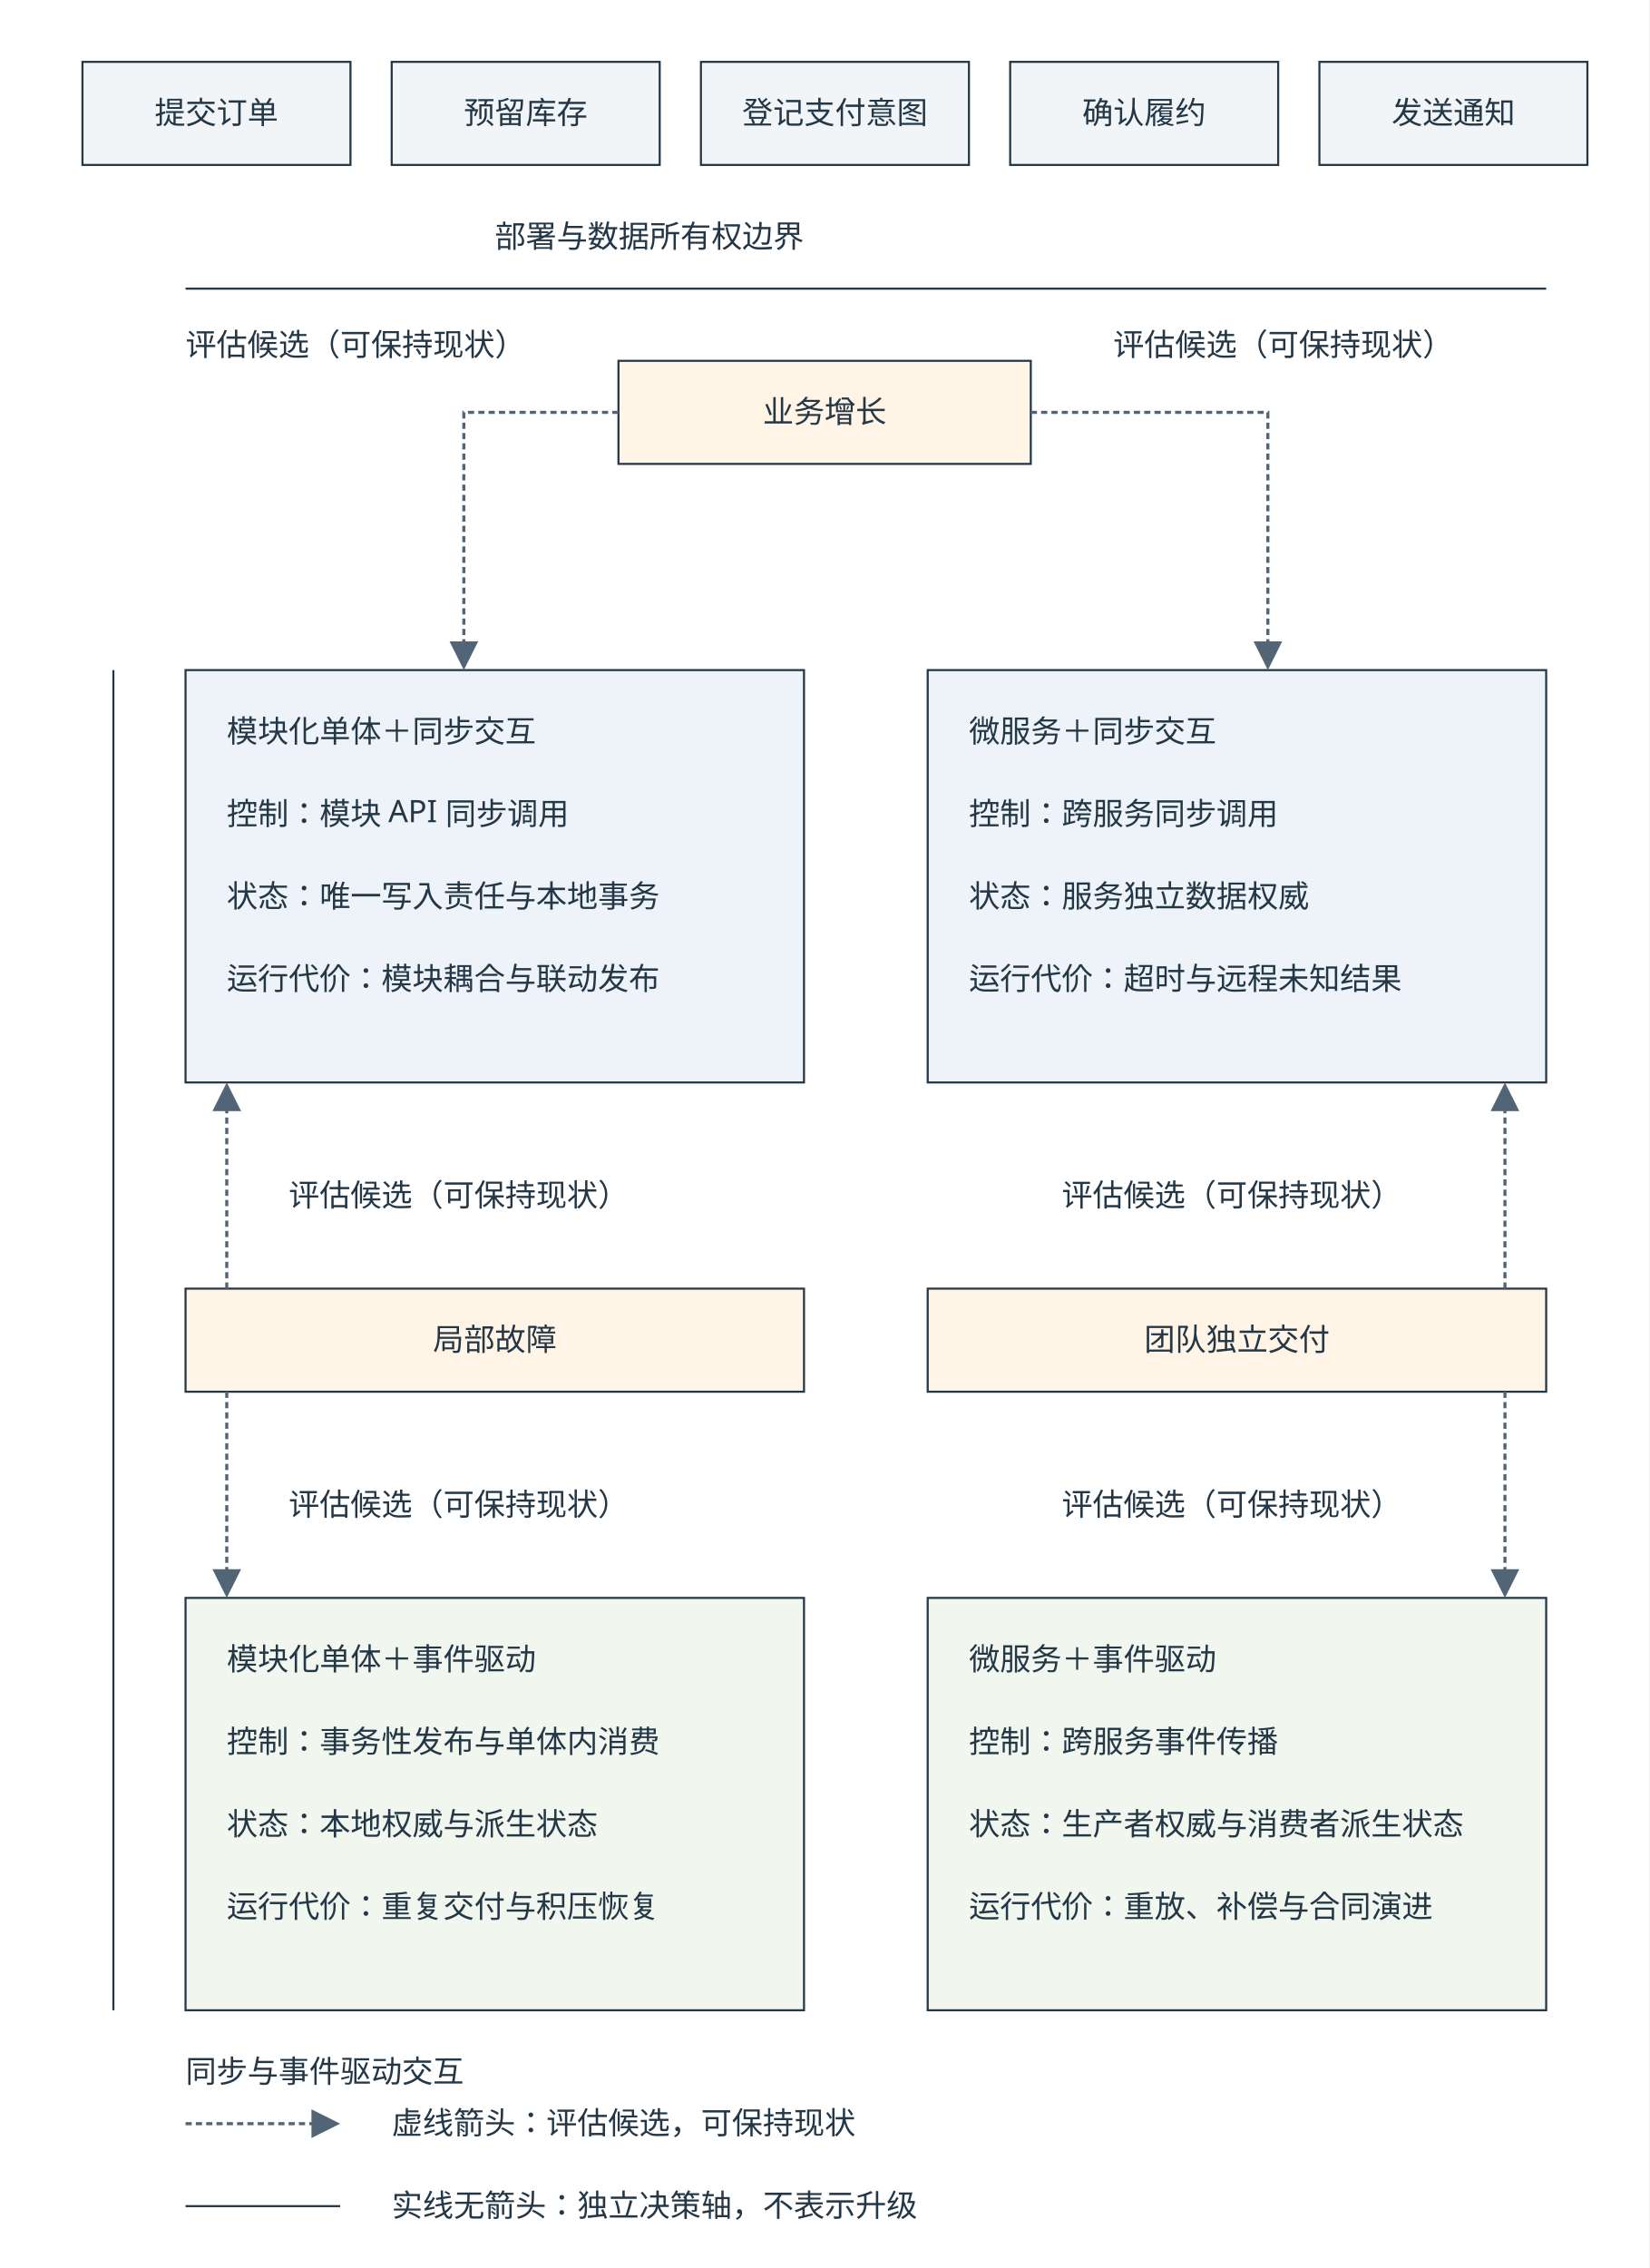
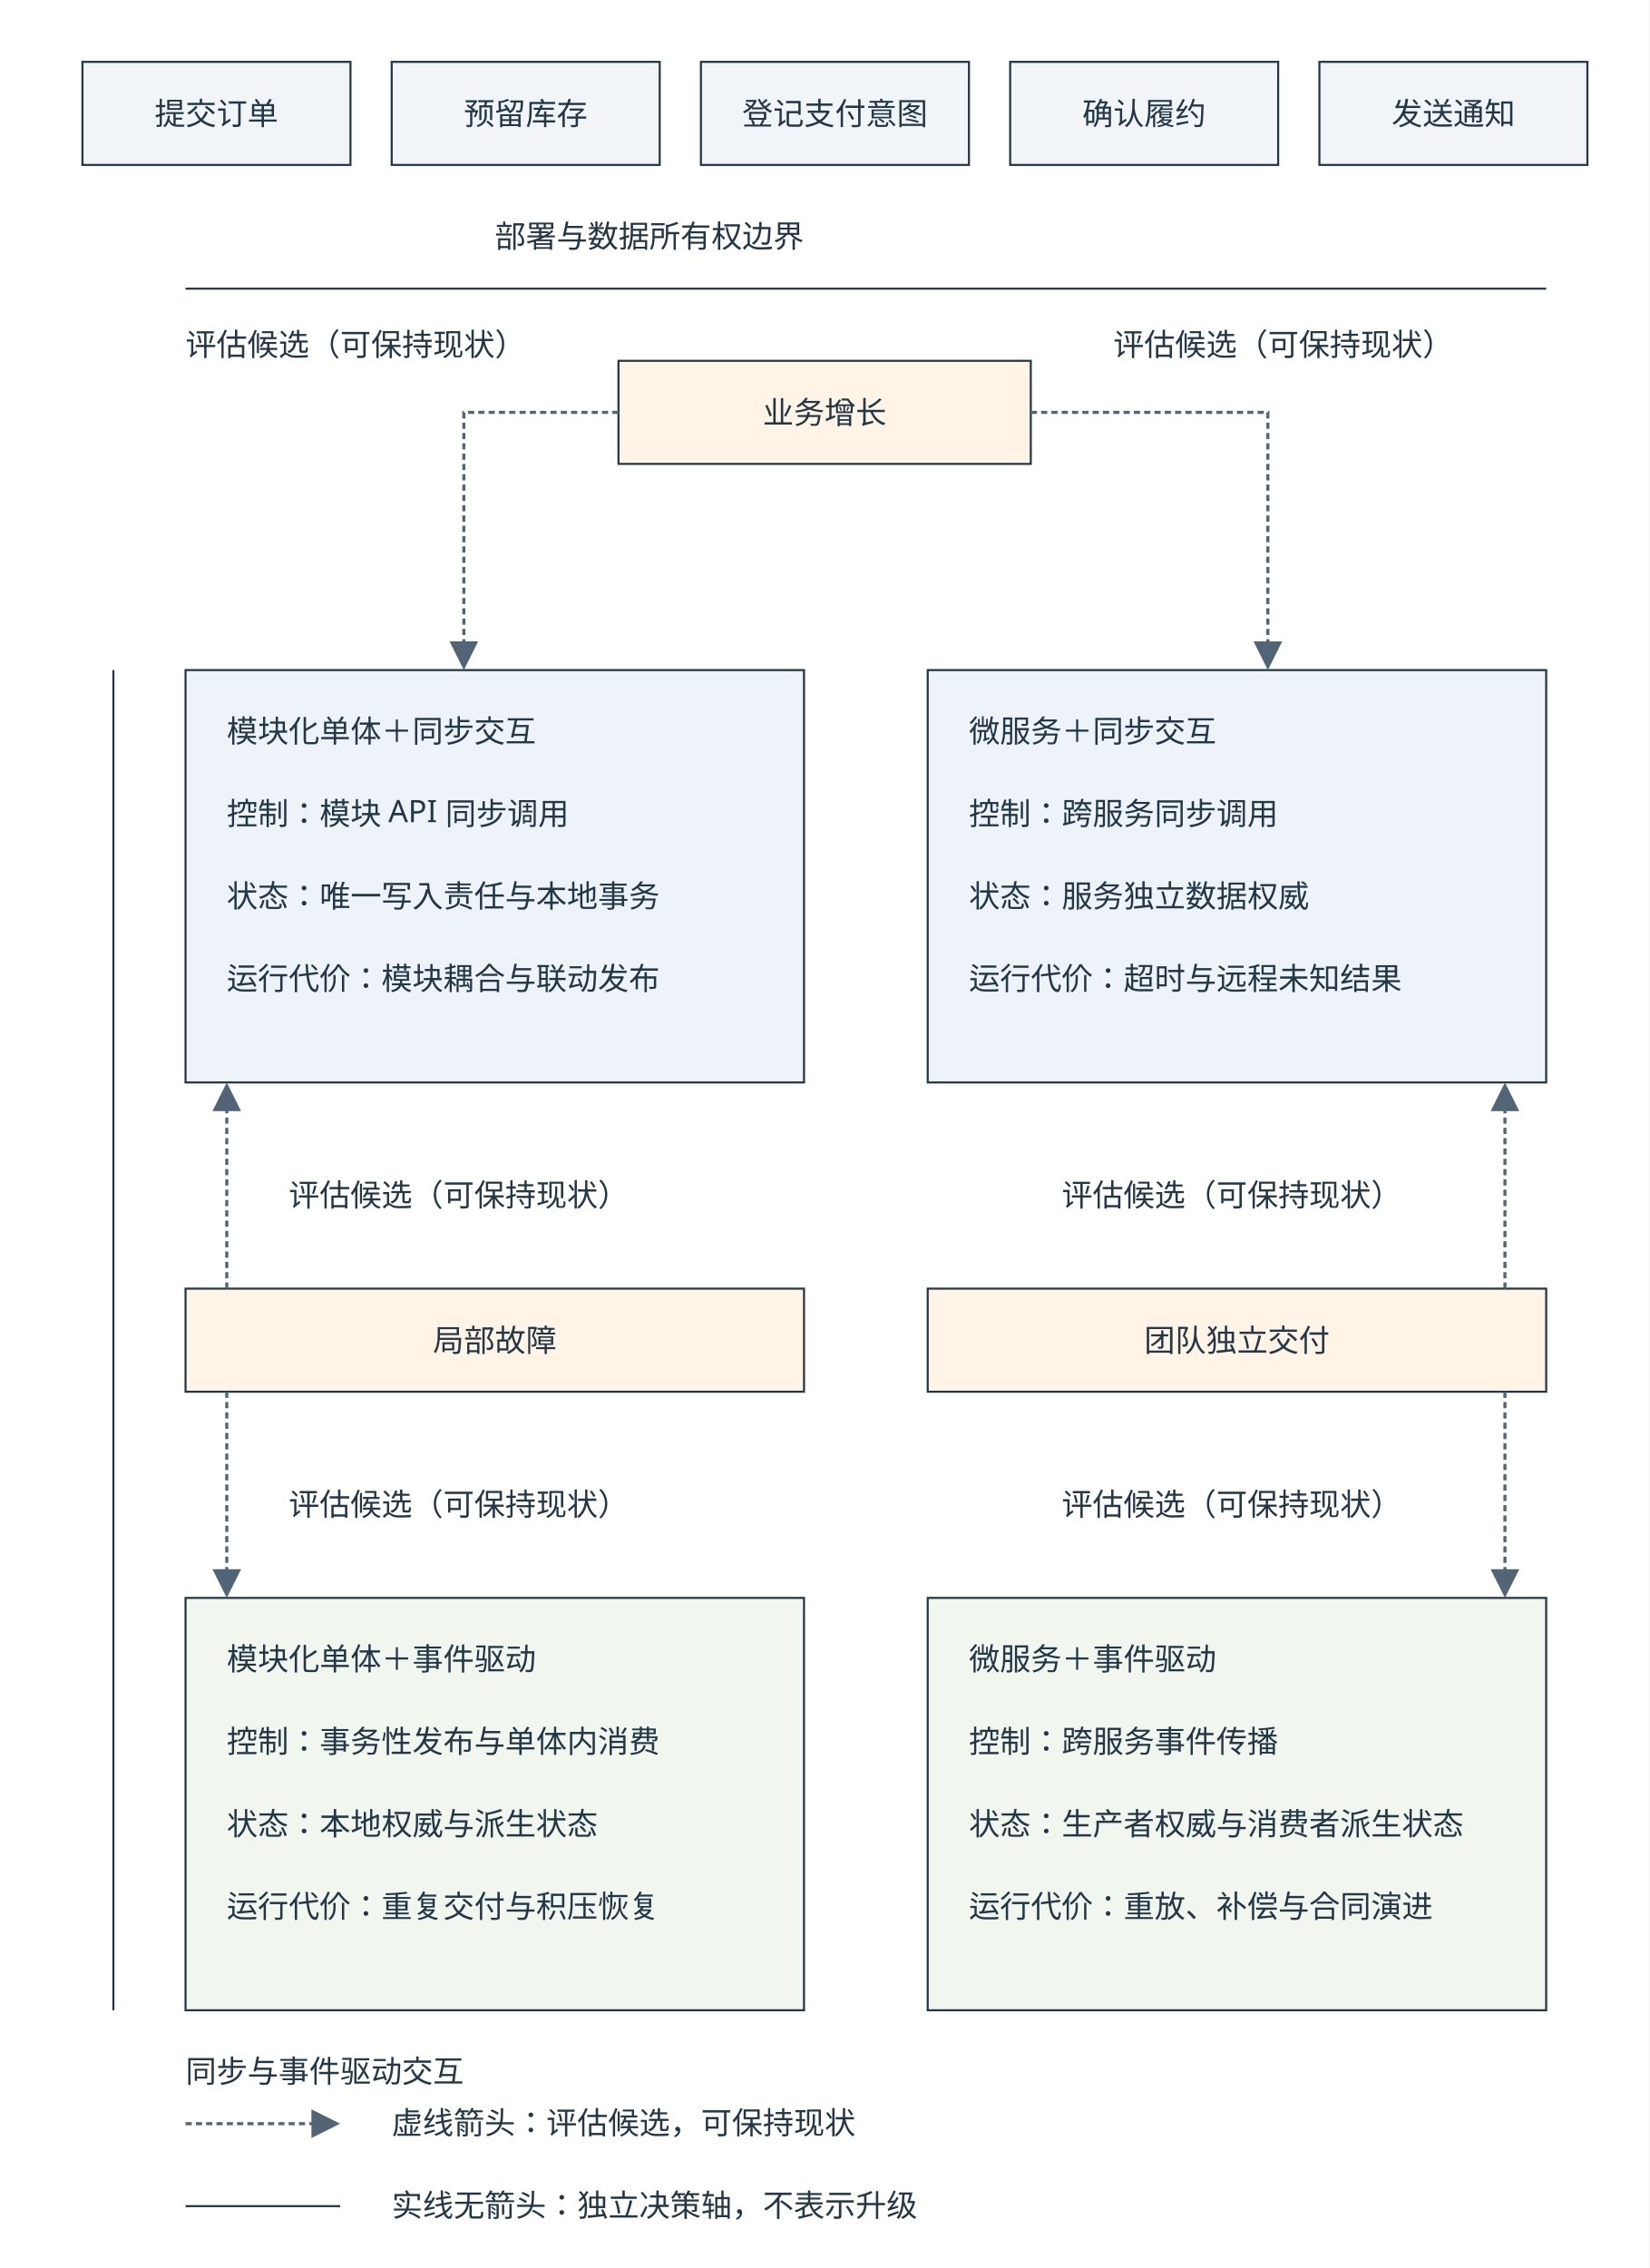
<svg xmlns="http://www.w3.org/2000/svg" viewBox="0 0 1600 2200" role="img" aria-labelledby="sty14-title sty14-desc" data-illustration-id="src-atlas-sty14-architecture-choice-matrix" data-original-illustration="true" font-family="PingFang SC, Microsoft YaHei, sans-serif">
  <rect data-canvas="true" x="0" y="0" width="1600" height="2200" fill="#FFFFFF" opacity="1" />
  <defs>
    <marker id="evaluation-arrow" data-marker-role="pressure-evaluation" markerUnits="userSpaceOnUse" markerWidth="27.854" markerHeight="27.854" viewBox="0 0 27.854 27.854" refX="27.854" refY="13.927" orient="auto" preserveAspectRatio="none">
      <path d="M 24.5 13.927 L 1.5 2.427 L 1.5 25.427 Z" fill="#526577" stroke="#526577" stroke-width="3" stroke-linejoin="miter" />
    </marker>
  </defs>
  <g data-axis-id="axis-deployment" data-label="部署与数据所有权边界">
    <line x1="180" y1="280" x2="1500" y2="280" stroke="#233747" stroke-width="2" />
    <text x="480" y="240" font-size="30" fill="#233747" stroke="none">部署与数据所有权边界</text>
  </g>
  <g data-axis-id="axis-interaction" data-label="同步与事件驱动交互">
    <line x1="110" y1="650" x2="110" y2="1950" stroke="#233747" stroke-width="2" />
    <text x="180" y="2020" font-size="30" fill="#233747" stroke="none">同步与事件驱动交互</text>
  </g>
  <g data-capability-id="capability-submit-order" data-label="提交订单">
    <rect x="80" y="60" width="260" height="100" fill="#F1F5F7" stroke="#233747" stroke-width="2" />
-     <text x="210" y="120" font-size="30" fill="#233747" stroke="none" text-anchor="middle">提交订单</text>
+     <text x="210" y="121" font-size="30" fill="#233747" stroke="none" text-anchor="middle">提交订单</text>
  </g>
  <g data-capability-id="capability-reserve-inventory" data-label="预留库存">
    <rect x="380" y="60" width="260" height="100" fill="#F1F5F7" stroke="#233747" stroke-width="2" />
-     <text x="510" y="120" font-size="30" fill="#233747" stroke="none" text-anchor="middle">预留库存</text>
+     <text x="510" y="121" font-size="30" fill="#233747" stroke="none" text-anchor="middle">预留库存</text>
  </g>
  <g data-capability-id="capability-record-payment-intent" data-label="登记支付意图">
    <rect x="680" y="60" width="260" height="100" fill="#F1F5F7" stroke="#233747" stroke-width="2" />
-     <text x="810" y="120" font-size="30" fill="#233747" stroke="none" text-anchor="middle">登记支付意图</text>
+     <text x="810" y="121" font-size="30" fill="#233747" stroke="none" text-anchor="middle">登记支付意图</text>
  </g>
  <g data-capability-id="capability-confirm-fulfillment" data-label="确认履约">
    <rect x="980" y="60" width="260" height="100" fill="#F1F5F7" stroke="#233747" stroke-width="2" />
-     <text x="1110" y="120" font-size="30" fill="#233747" stroke="none" text-anchor="middle">确认履约</text>
+     <text x="1110" y="121" font-size="30" fill="#233747" stroke="none" text-anchor="middle">确认履约</text>
  </g>
  <g data-capability-id="capability-send-notification" data-label="发送通知">
    <rect x="1280" y="60" width="260" height="100" fill="#F1F5F7" stroke="#233747" stroke-width="2" />
-     <text x="1410" y="120" font-size="30" fill="#233747" stroke="none" text-anchor="middle">发送通知</text>
+     <text x="1410" y="121" font-size="30" fill="#233747" stroke="none" text-anchor="middle">发送通知</text>
  </g>
  <g data-quadrant-id="quadrant-monolith-sync" data-label="模块化单体＋同步交互">
    <rect x="180" y="650" width="600" height="400" fill="#EDF3F8" stroke="#233747" stroke-width="2" />
    <text x="220" y="720" font-size="30" fill="#233747" stroke="none" text-anchor="start">模块化单体＋同步交互</text>
    <text x="220" y="800" font-size="30" fill="#233747" stroke="none" data-text-role="control">控制：模块 API 同步调用</text>
    <text x="220" y="880" font-size="30" fill="#233747" stroke="none" data-text-role="state">状态：唯一写入责任与本地事务</text>
    <text x="220" y="960" font-size="30" fill="#233747" stroke="none" data-text-role="cost">运行代价：模块耦合与联动发布</text>
  </g>
  <g data-quadrant-id="quadrant-monolith-event" data-label="模块化单体＋事件驱动">
    <rect x="180" y="1550" width="600" height="400" fill="#F1F6EE" stroke="#233747" stroke-width="2" />
    <text x="220" y="1620" font-size="30" fill="#233747" stroke="none" text-anchor="start">模块化单体＋事件驱动</text>
    <text x="220" y="1700" font-size="30" fill="#233747" stroke="none" data-text-role="control">控制：事务性发布与单体内消费</text>
    <text x="220" y="1780" font-size="30" fill="#233747" stroke="none" data-text-role="state">状态：本地权威与派生状态</text>
    <text x="220" y="1860" font-size="30" fill="#233747" stroke="none" data-text-role="cost">运行代价：重复交付与积压恢复</text>
  </g>
  <g data-quadrant-id="quadrant-microservices-sync" data-label="微服务＋同步交互">
    <rect x="900" y="650" width="600" height="400" fill="#EDF3F8" stroke="#233747" stroke-width="2" />
    <text x="940" y="720" font-size="30" fill="#233747" stroke="none" text-anchor="start">微服务＋同步交互</text>
    <text x="940" y="800" font-size="30" fill="#233747" stroke="none" data-text-role="control">控制：跨服务同步调用</text>
    <text x="940" y="880" font-size="30" fill="#233747" stroke="none" data-text-role="state">状态：服务独立数据权威</text>
    <text x="940" y="960" font-size="30" fill="#233747" stroke="none" data-text-role="cost">运行代价：超时与远程未知结果</text>
  </g>
  <g data-quadrant-id="quadrant-microservices-event" data-label="微服务＋事件驱动">
    <rect x="900" y="1550" width="600" height="400" fill="#F1F6EE" stroke="#233747" stroke-width="2" />
    <text x="940" y="1620" font-size="30" fill="#233747" stroke="none" text-anchor="start">微服务＋事件驱动</text>
    <text x="940" y="1700" font-size="30" fill="#233747" stroke="none" data-text-role="control">控制：跨服务事件传播</text>
    <text x="940" y="1780" font-size="30" fill="#233747" stroke="none" data-text-role="state">状态：生产者权威与消费者派生状态</text>
    <text x="940" y="1860" font-size="30" fill="#233747" stroke="none" data-text-role="cost">运行代价：重放、补偿与合同演进</text>
  </g>
  <g data-pressure-id="pressure-growth" data-label="业务增长">
    <rect x="600" y="350" width="400" height="100" fill="#FFF4E5" stroke="#233747" stroke-width="2" />
-     <text x="800" y="410" font-size="30" fill="#233747" stroke="none" text-anchor="middle">业务增长</text>
+     <text x="800" y="411" font-size="30" fill="#233747" stroke="none" text-anchor="middle">业务增长</text>
  </g>
  <g data-pressure-id="pressure-failure" data-label="局部故障">
    <rect x="180" y="1250" width="600" height="100" fill="#FFF4E5" stroke="#233747" stroke-width="2" />
-     <text x="480" y="1310" font-size="30" fill="#233747" stroke="none" text-anchor="middle">局部故障</text>
+     <text x="480" y="1311" font-size="30" fill="#233747" stroke="none" text-anchor="middle">局部故障</text>
  </g>
  <g data-pressure-id="pressure-teams" data-label="团队独立交付">
    <rect x="900" y="1250" width="600" height="100" fill="#FFF4E5" stroke="#233747" stroke-width="2" />
-     <text x="1200" y="1310" font-size="30" fill="#233747" stroke="none" text-anchor="middle">团队独立交付</text>
+     <text x="1200" y="1311" font-size="30" fill="#233747" stroke="none" text-anchor="middle">团队独立交付</text>
  </g>
  <g data-edge-id="evaluation-growth-monolith" data-edge-role="pressure-evaluation" data-source-id="pressure-growth" data-target-id="quadrant-monolith-sync">
    <path d="M 600 400 L 450 400 L 450 650" fill="none" stroke="#526577" stroke-width="3" stroke-dasharray="6 4" marker-end="url(#evaluation-arrow)" />
    <text x="180" y="345" font-size="30" fill="#233747" stroke="none">评估候选（可保持现状）</text>
  </g>
  <g data-edge-id="evaluation-growth-services" data-edge-role="pressure-evaluation" data-source-id="pressure-growth" data-target-id="quadrant-microservices-sync">
    <path d="M 1000 400 L 1230 400 L 1230 650" fill="none" stroke="#526577" stroke-width="3" stroke-dasharray="6 4" marker-end="url(#evaluation-arrow)" />
    <text x="1080" y="345" font-size="30" fill="#233747" stroke="none">评估候选（可保持现状）</text>
  </g>
  <g data-edge-id="evaluation-failure-sync" data-edge-role="pressure-evaluation" data-source-id="pressure-failure" data-target-id="quadrant-monolith-sync">
    <path d="M 220 1250 L 220 1150 L 220 1050" fill="none" stroke="#526577" stroke-width="3" stroke-dasharray="6 4" marker-end="url(#evaluation-arrow)" />
    <text x="280" y="1170" font-size="30" fill="#233747" stroke="none">评估候选（可保持现状）</text>
  </g>
  <g data-edge-id="evaluation-failure-event" data-edge-role="pressure-evaluation" data-source-id="pressure-failure" data-target-id="quadrant-monolith-event">
    <path d="M 220 1350 L 220 1450 L 220 1550" fill="none" stroke="#526577" stroke-width="3" stroke-dasharray="6 4" marker-end="url(#evaluation-arrow)" />
    <text x="280" y="1470" font-size="30" fill="#233747" stroke="none">评估候选（可保持现状）</text>
  </g>
  <g data-edge-id="evaluation-teams-sync" data-edge-role="pressure-evaluation" data-source-id="pressure-teams" data-target-id="quadrant-microservices-sync">
    <path d="M 1460 1250 L 1460 1150 L 1460 1050" fill="none" stroke="#526577" stroke-width="3" stroke-dasharray="6 4" marker-end="url(#evaluation-arrow)" />
    <text x="1030" y="1170" font-size="30" fill="#233747" stroke="none">评估候选（可保持现状）</text>
  </g>
  <g data-edge-id="evaluation-teams-event" data-edge-role="pressure-evaluation" data-source-id="pressure-teams" data-target-id="quadrant-microservices-event">
    <path d="M 1460 1350 L 1460 1450 L 1460 1550" fill="none" stroke="#526577" stroke-width="3" stroke-dasharray="6 4" marker-end="url(#evaluation-arrow)" />
    <text x="1030" y="1470" font-size="30" fill="#233747" stroke="none">评估候选（可保持现状）</text>
  </g>
  <g data-legend-id="legend-evaluation">
    <path d="M 180 2060 L 250 2060 L 330 2060" fill="none" stroke="#526577" stroke-width="3" stroke-dasharray="6 4" marker-end="url(#evaluation-arrow)" />
    <text x="380" y="2070" font-size="30" fill="#233747" stroke="none">虚线箭头：评估候选，可保持现状</text>
  </g>
  <g data-legend-id="legend-axis">
    <path d="M 180 2140 L 250 2140 L 330 2140" fill="none" stroke="#233747" stroke-width="2" />
    <text x="380" y="2150" font-size="30" fill="#233747" stroke="none">实线无箭头：独立决策轴，不表示升级</text>
  </g>
</svg>
